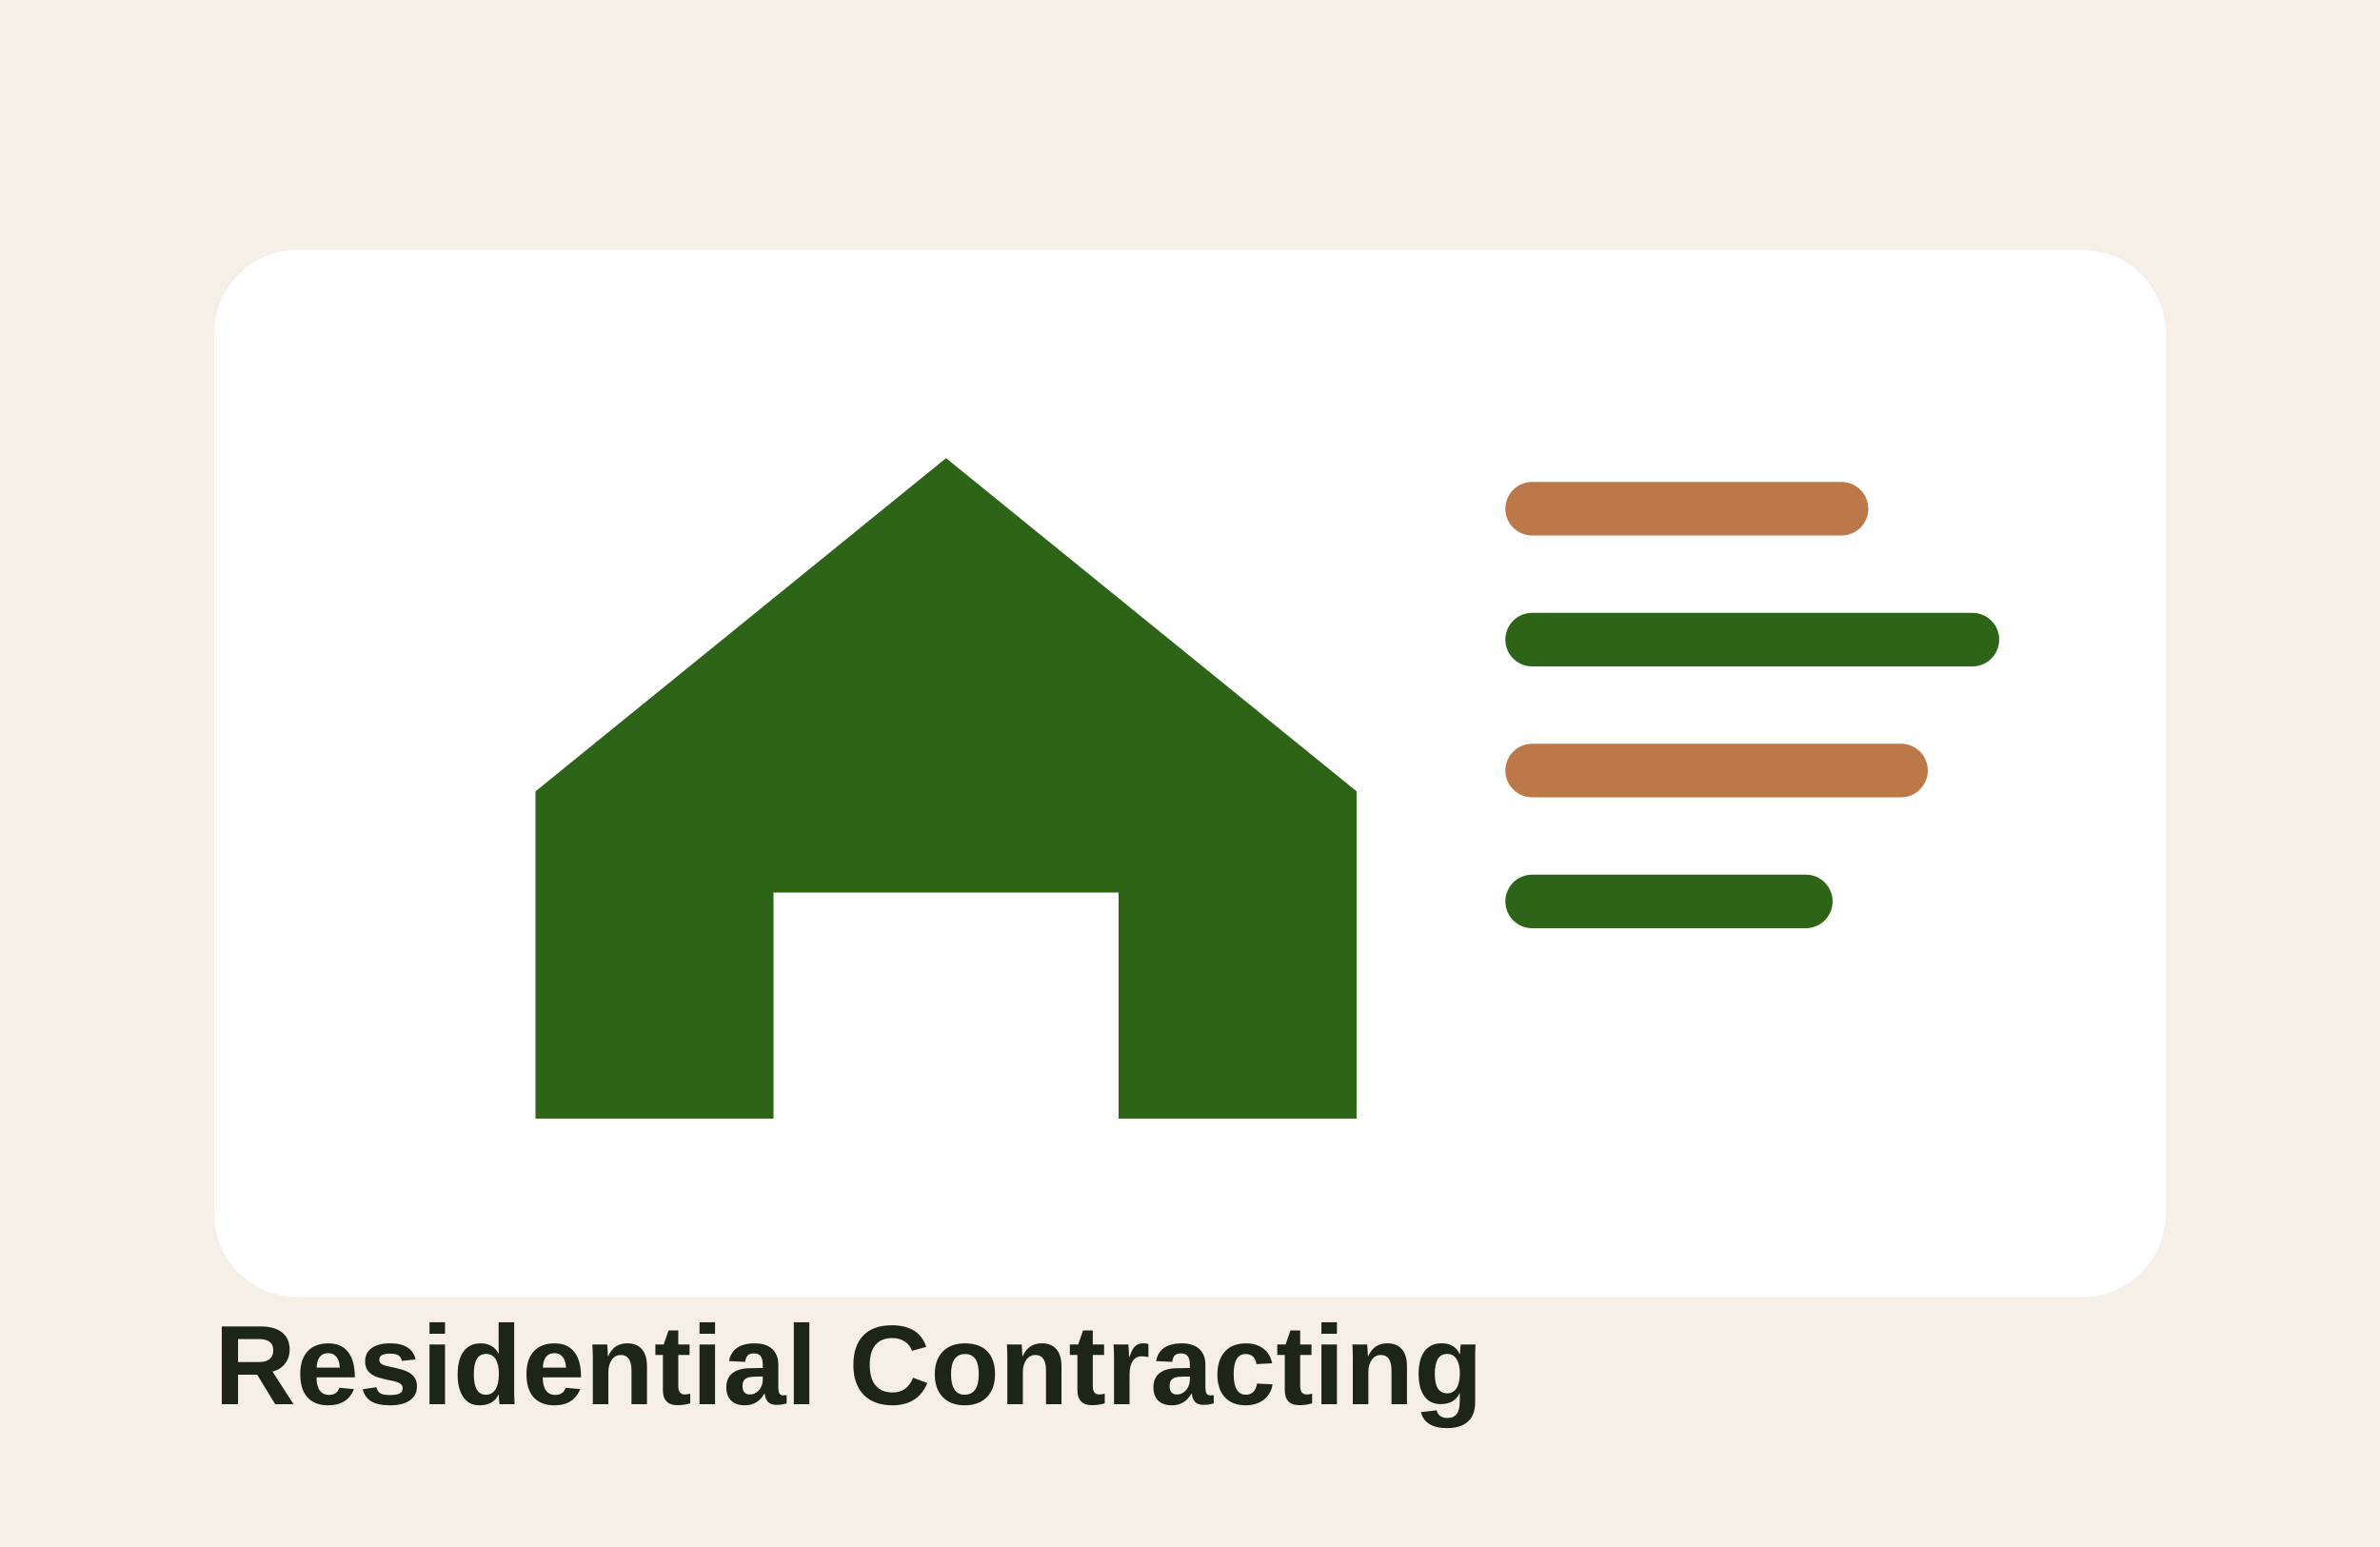
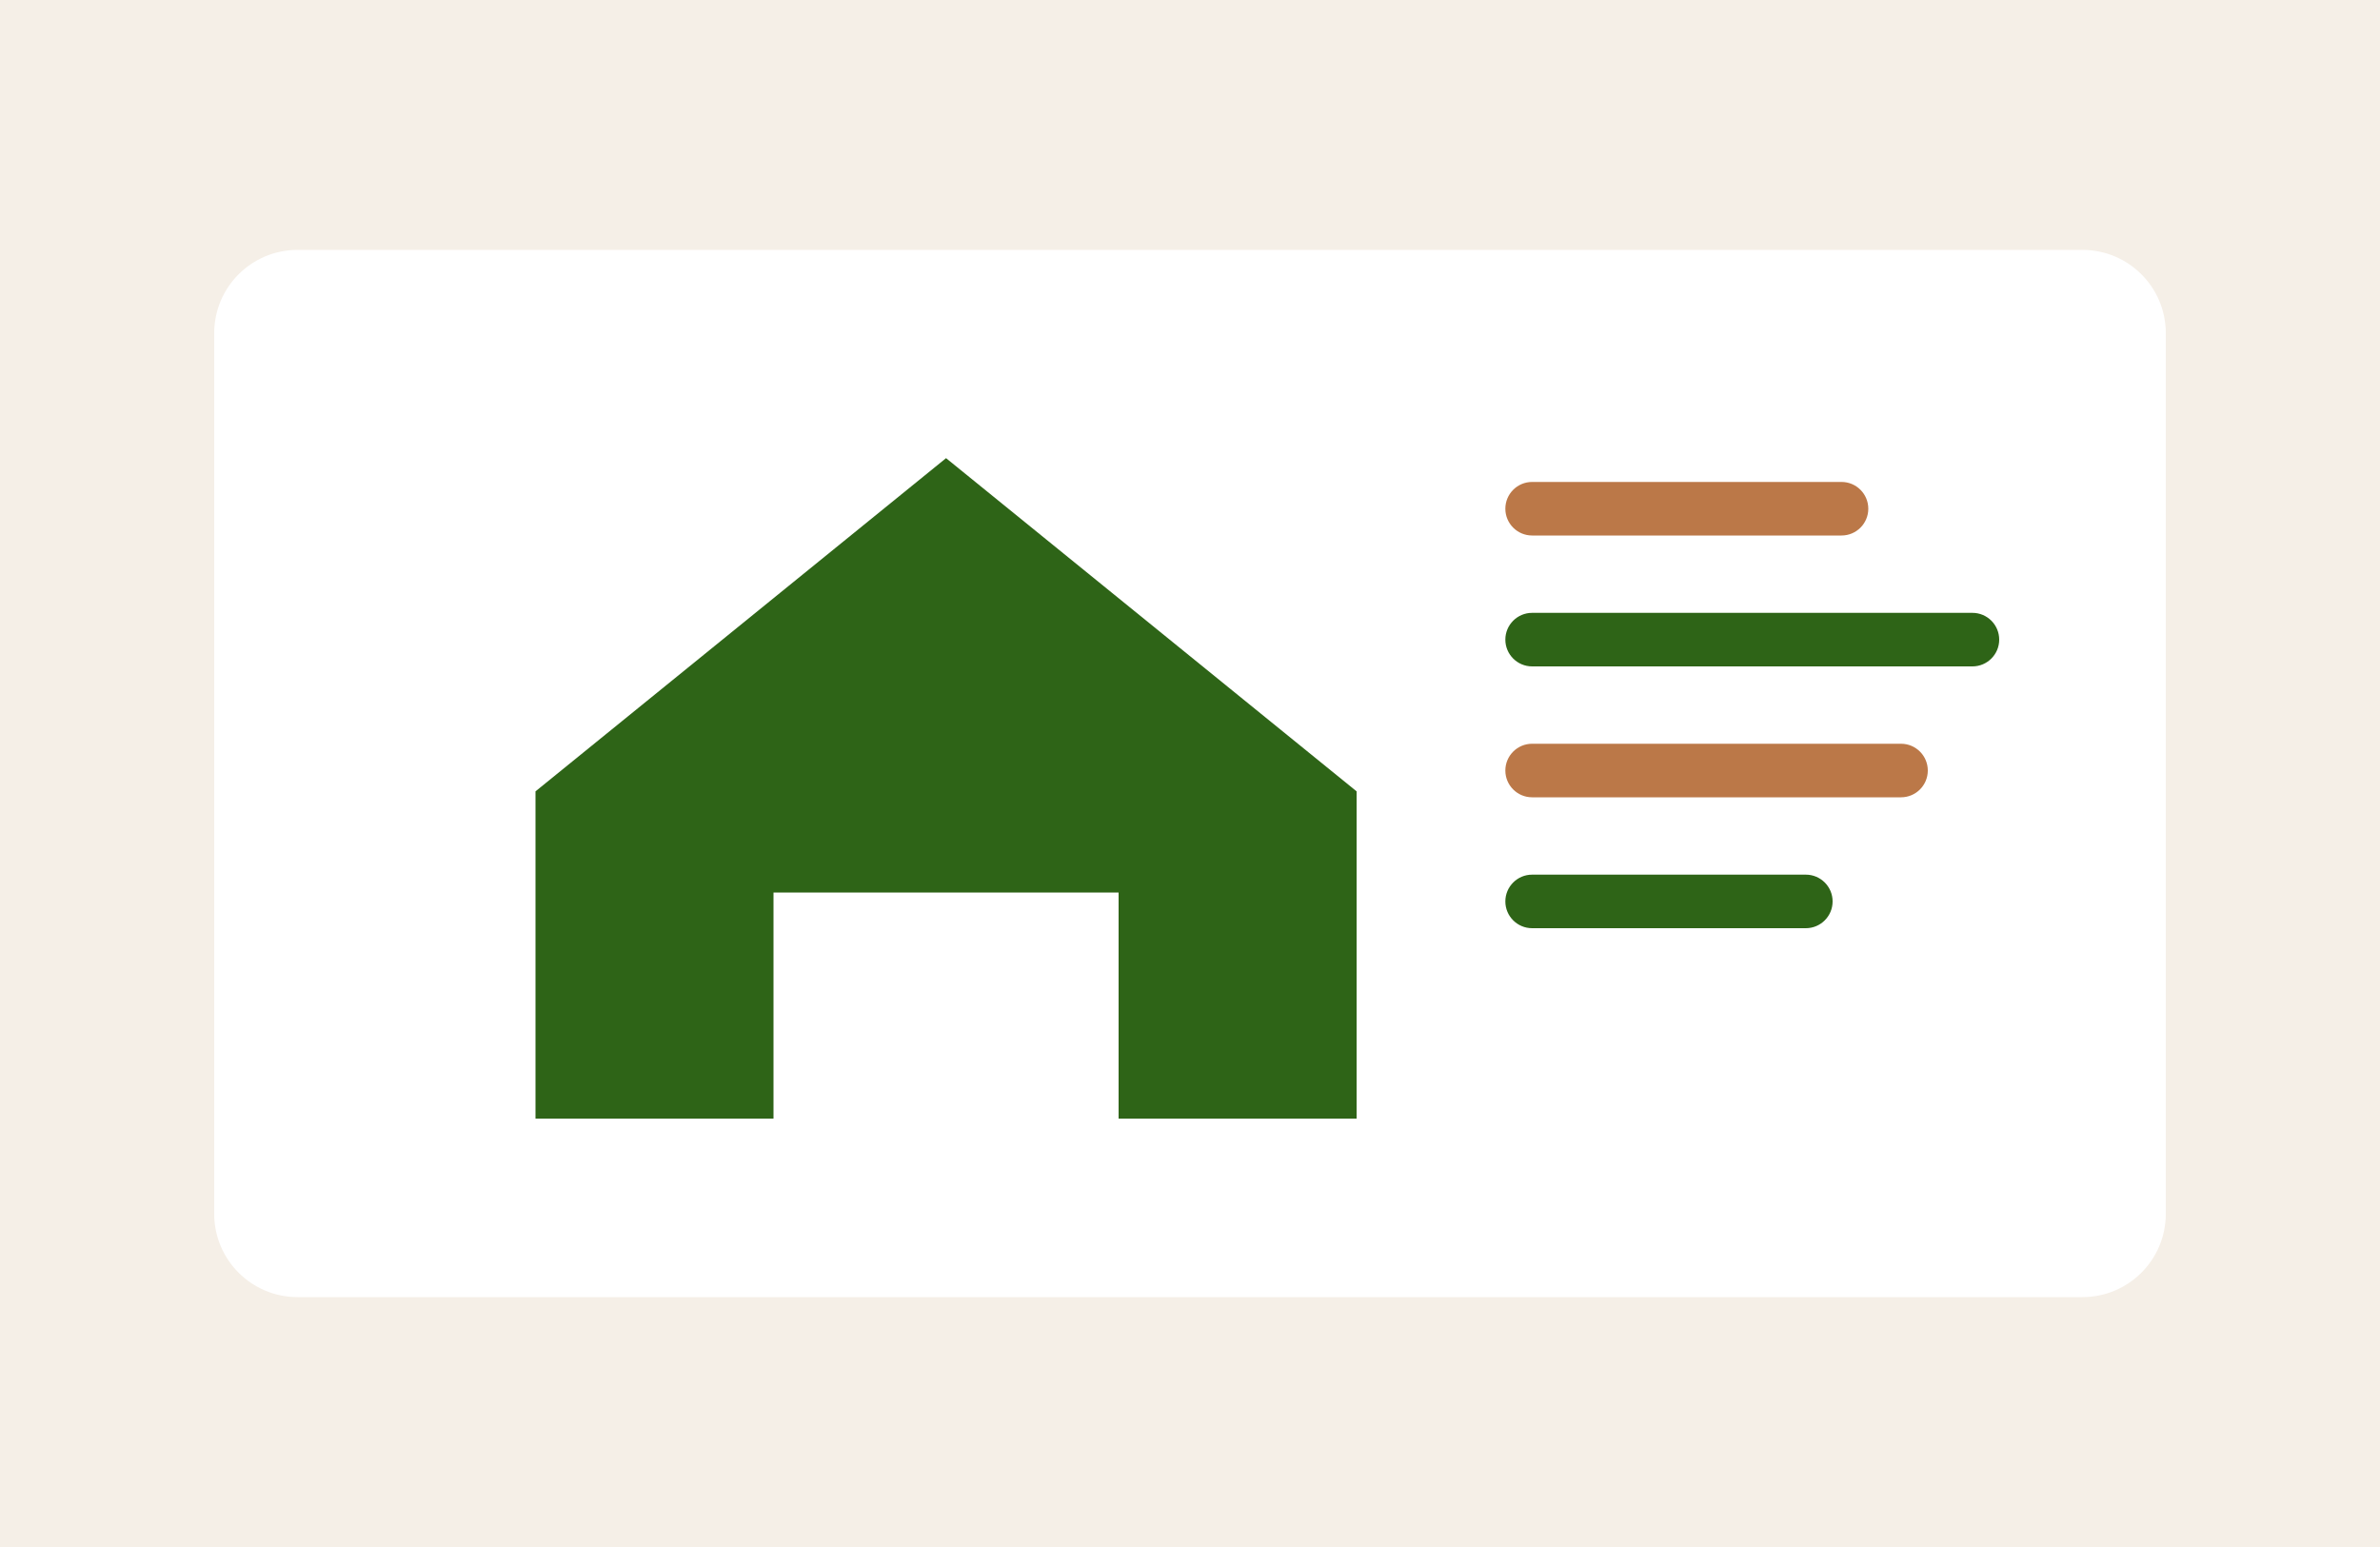
<svg xmlns="http://www.w3.org/2000/svg" width="800" height="520" viewBox="0 0 800 520" fill="none">
  <rect width="800" height="520" fill="#F5EFE7" />
  <rect x="72" y="84" width="656" height="352" rx="28" fill="#FFFFFF" />
  <path d="M180 266L318 154L456 266V376H376V300H260V376H180V266Z" fill="#2E6417" />
  <rect x="506" y="162" width="122" height="18" rx="9" fill="#BB7848" />
  <rect x="506" y="206" width="166" height="18" rx="9" fill="#2E6417" />
  <rect x="506" y="250" width="142" height="18" rx="9" fill="#BB7848" />
  <rect x="506" y="294" width="110" height="18" rx="9" fill="#2E6417" />
-   <text x="72" y="472" fill="#1D2518" font-family="Arial, Helvetica, sans-serif" font-size="38" font-weight="700">Residential Contracting</text>
</svg>
